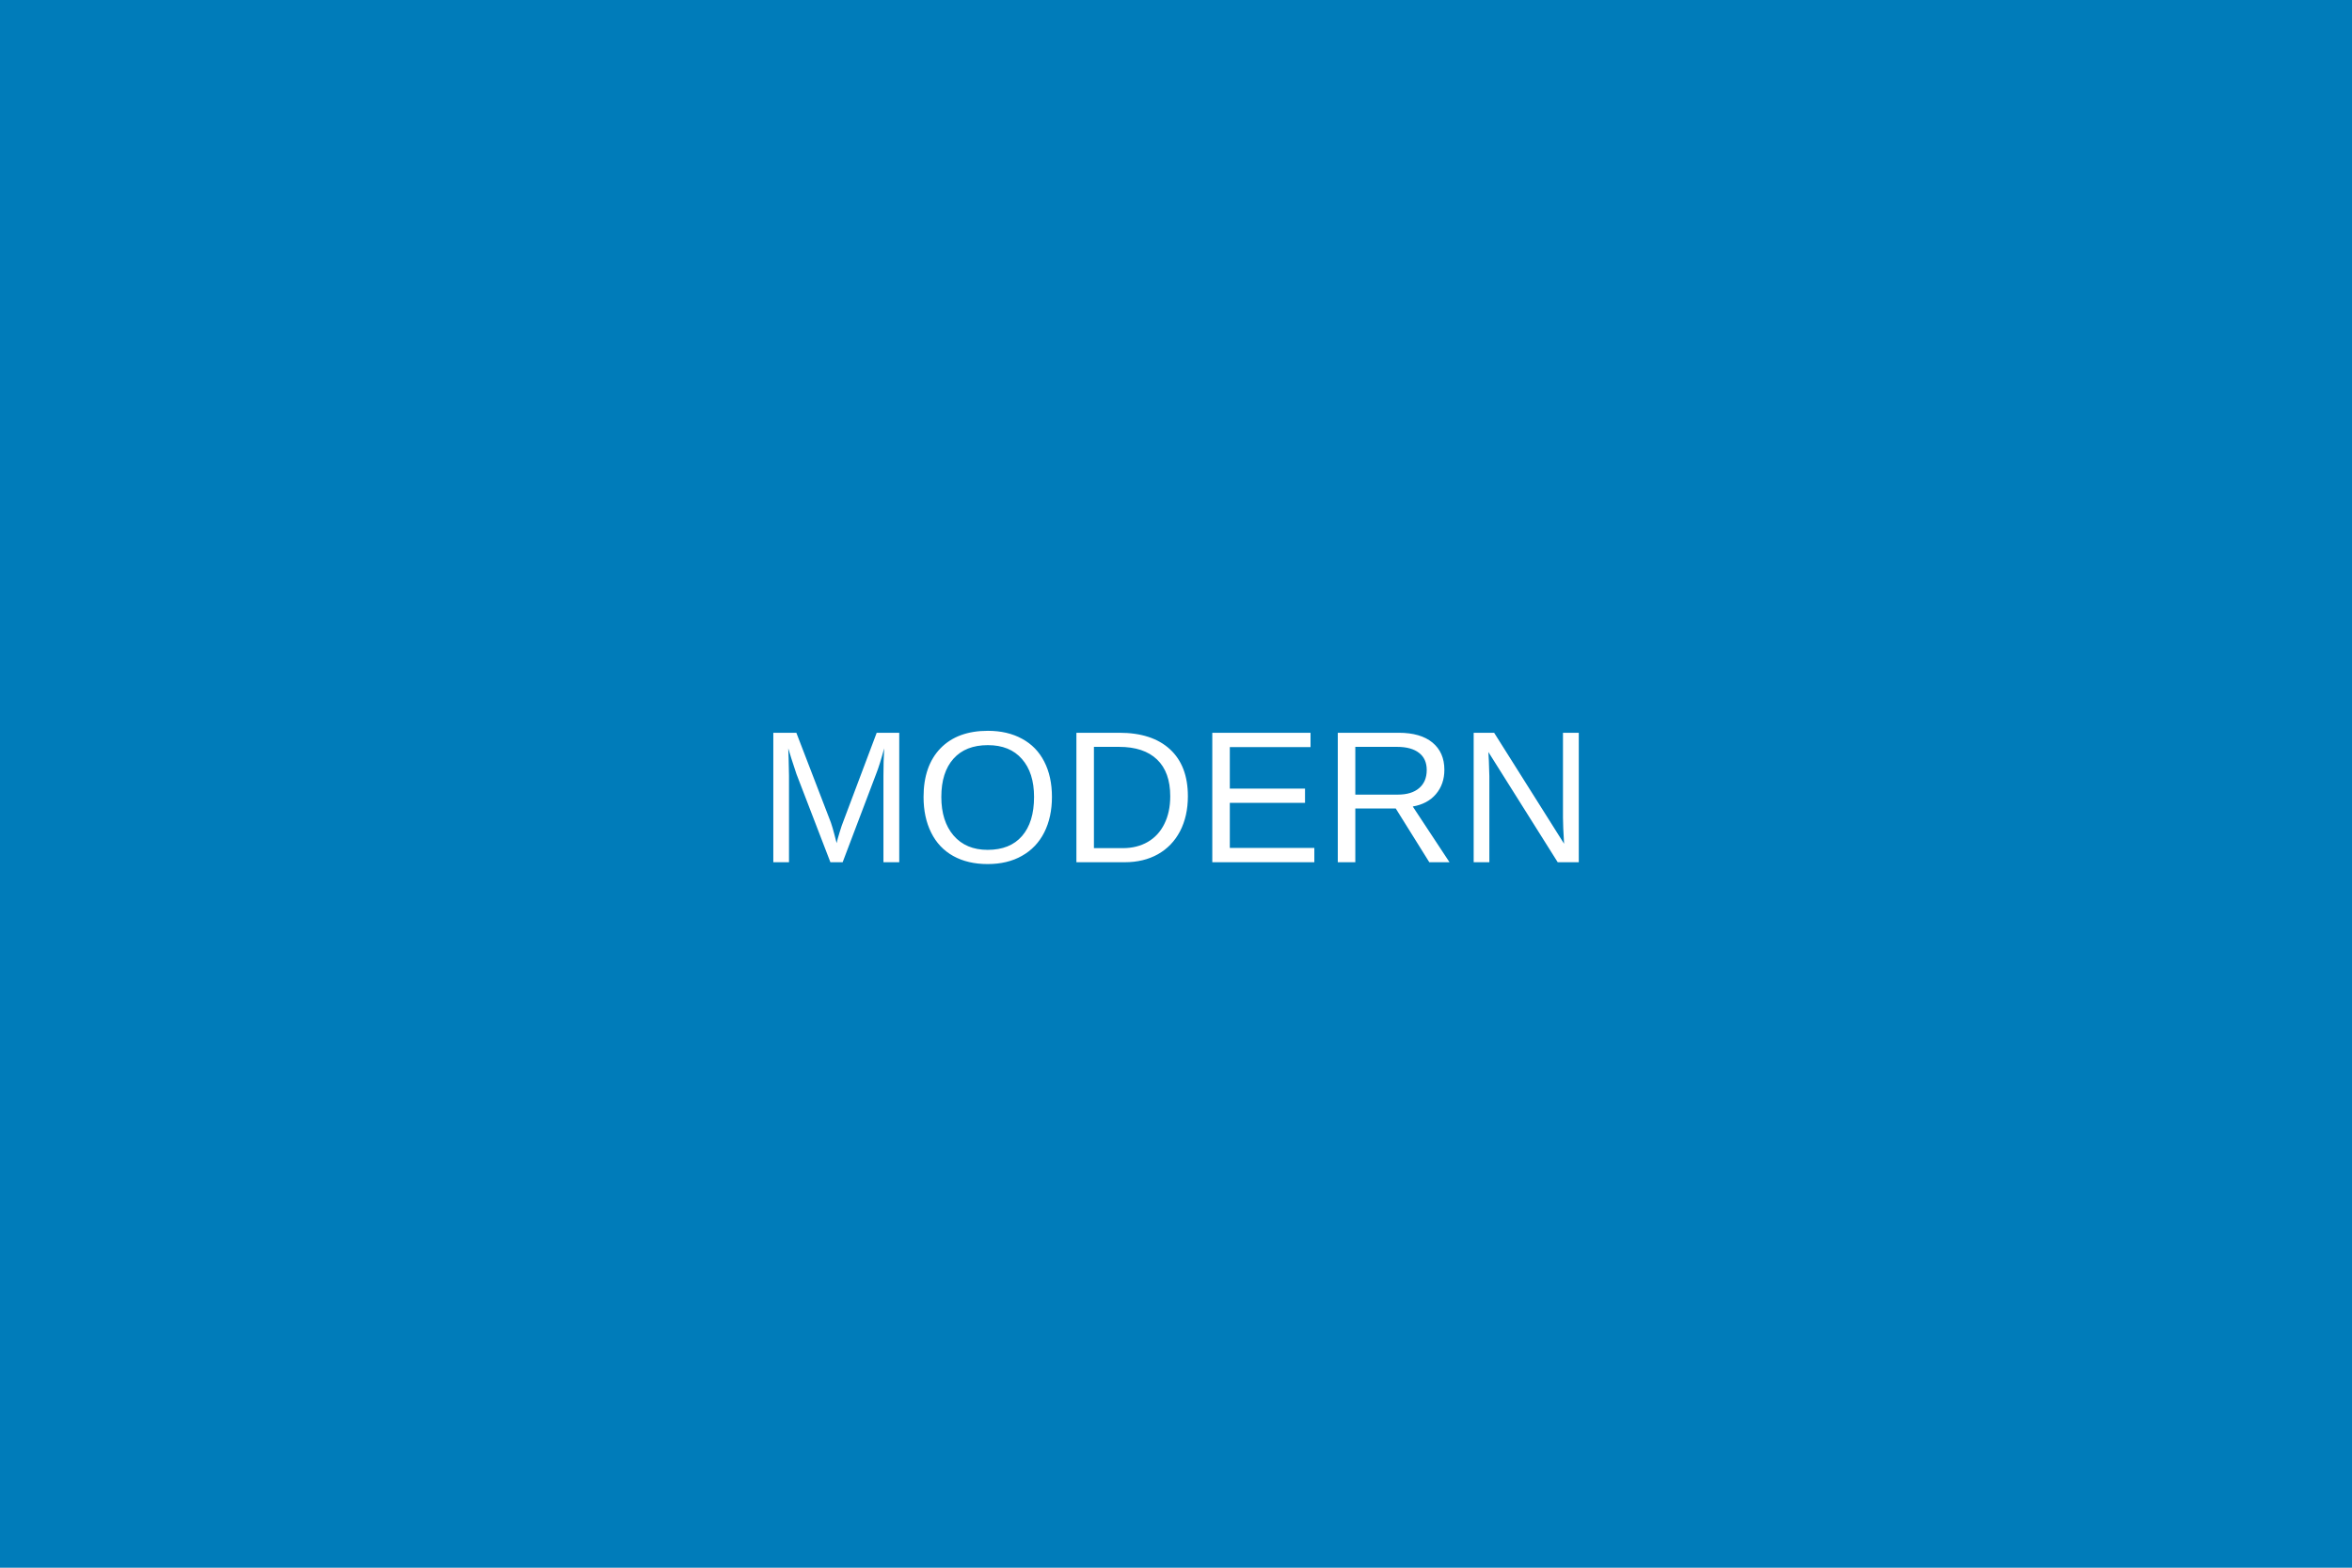
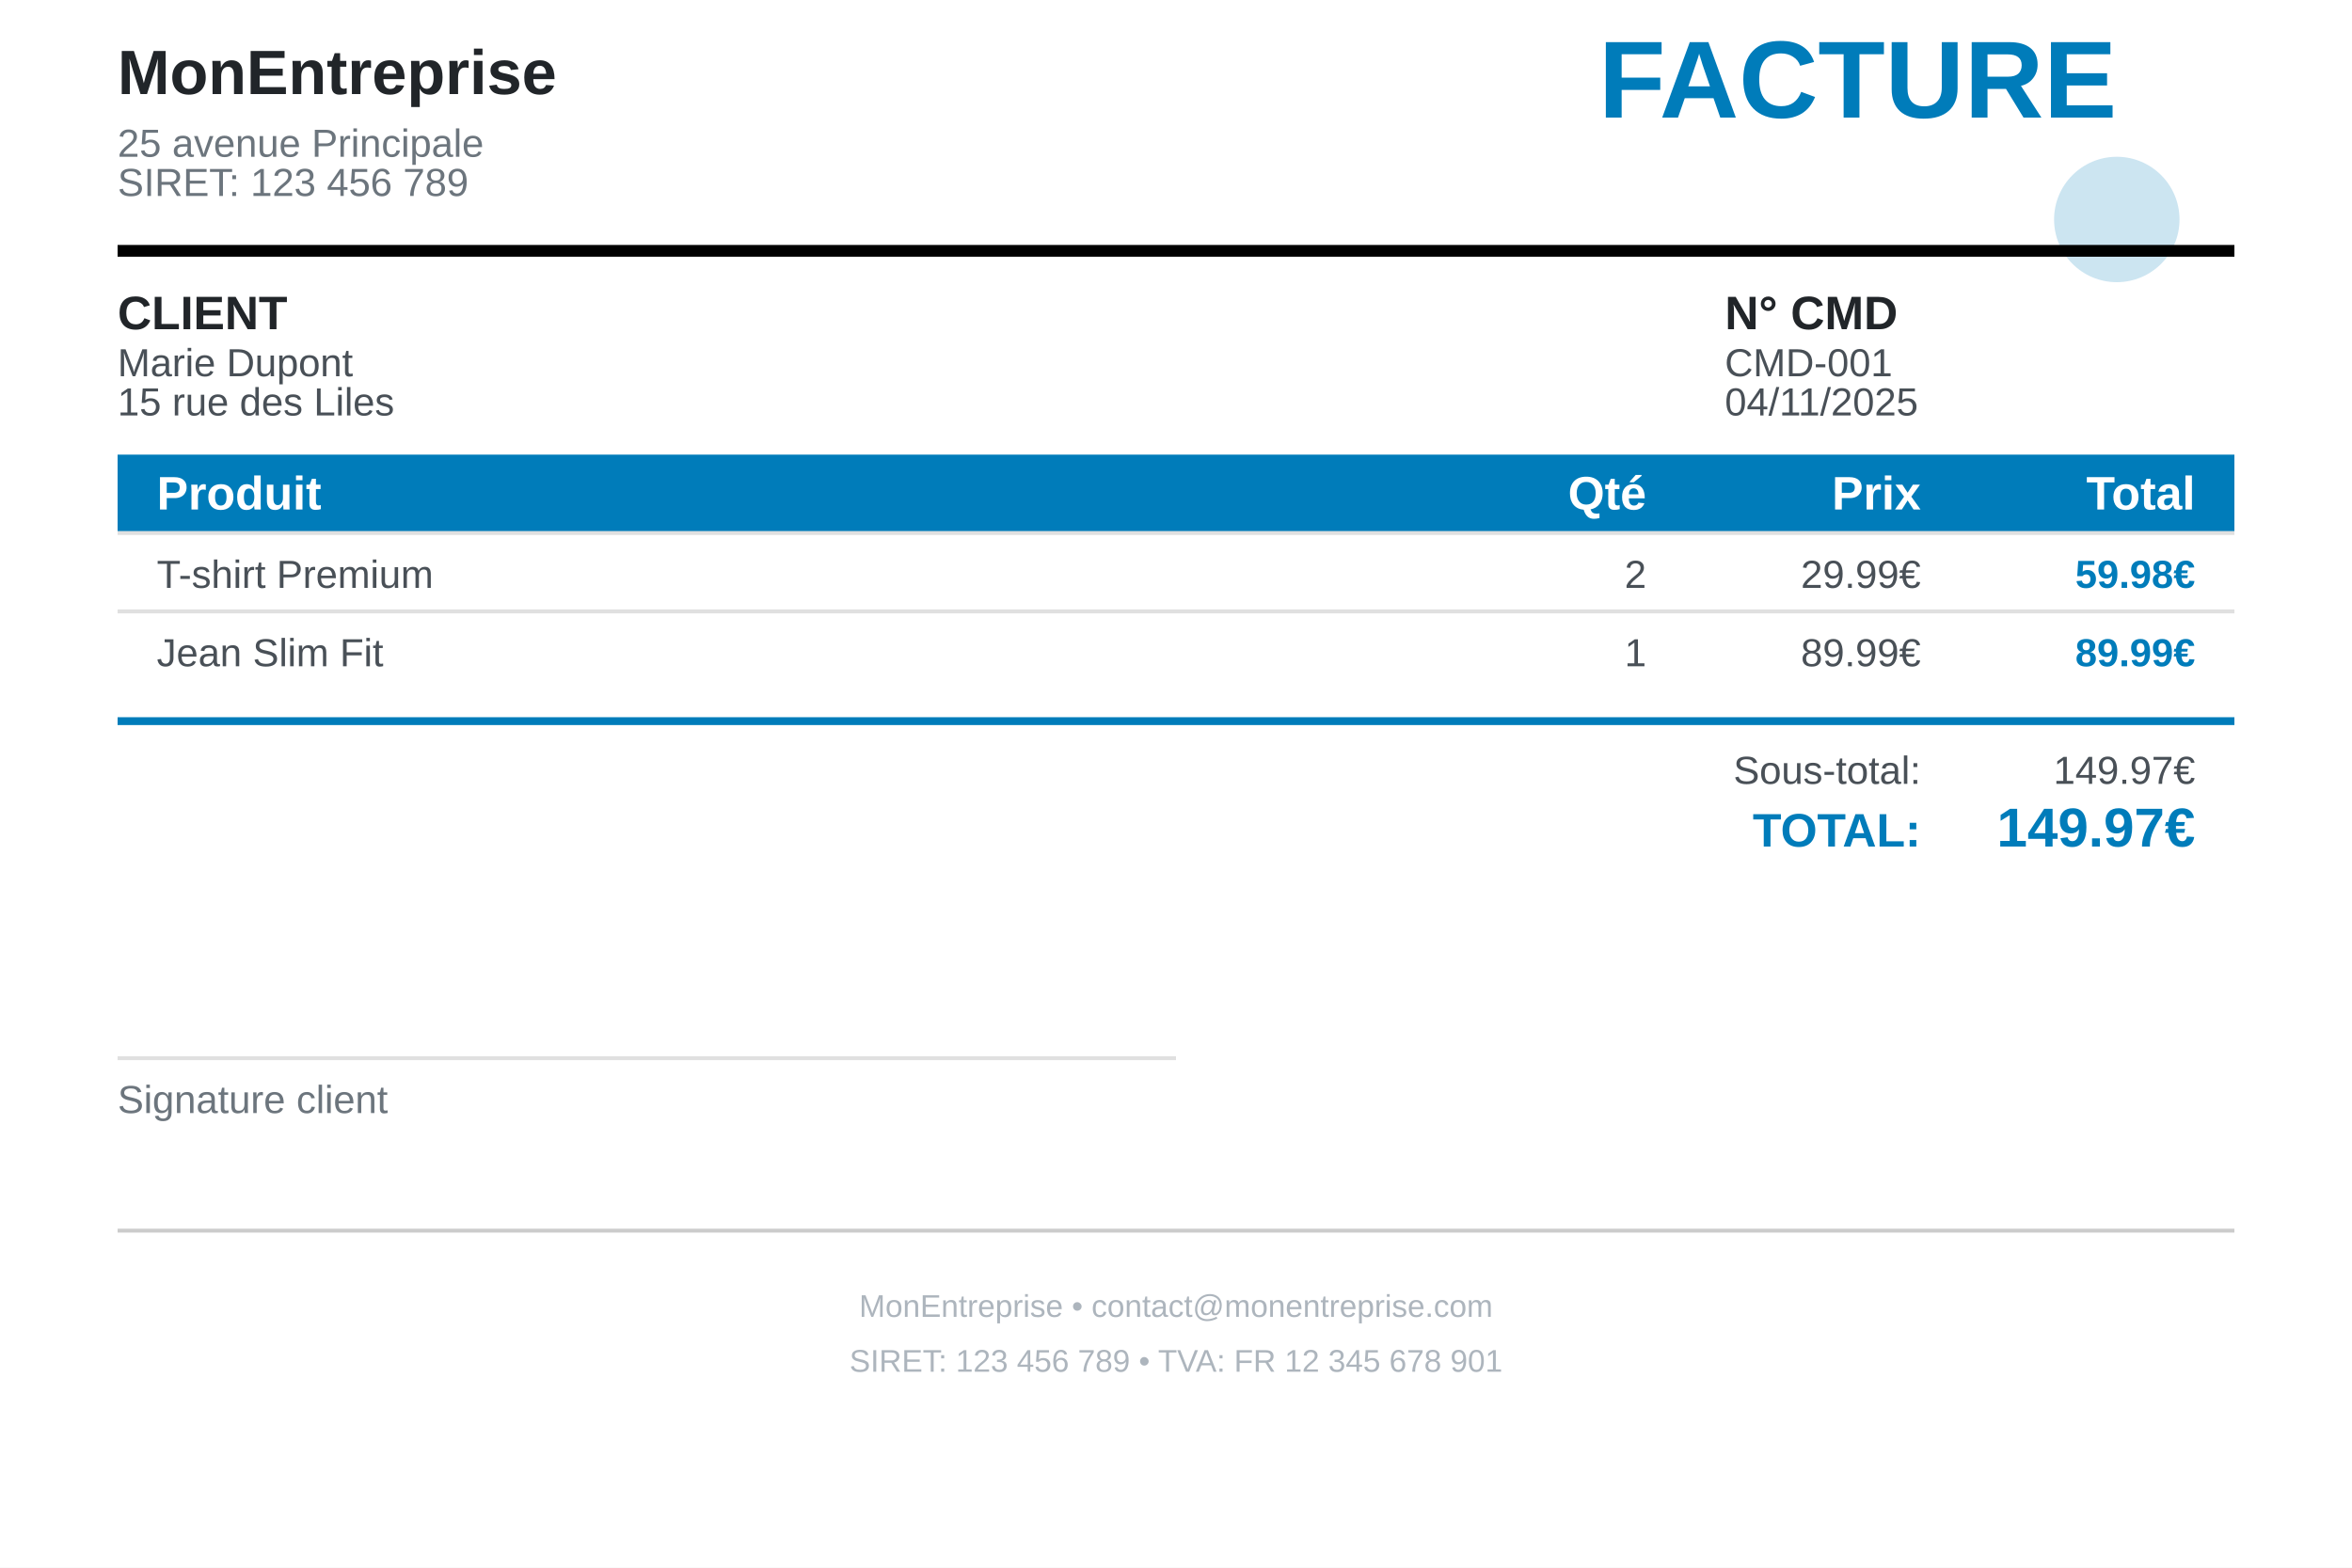
<svg xmlns="http://www.w3.org/2000/svg" width="300" height="200" viewBox="0 0 300 200">
-   <rect width="300" height="200" fill="#007cba" />
-   <text x="150" y="110" font-family="Arial" font-size="24" fill="white" text-anchor="middle">MODERN</text>
+   <defs>
+     <linearGradient id="modernHeader" x1="0%" y1="0%" x2="0%" y2="100%">
+       <stop offset="0%" style="stop-color:#007cba;stop-opacity:1" />
+       <stop offset="100%" style="stop-color:#0056b3;stop-opacity:1" />
+     </linearGradient>
+   </defs>
+   <rect width="300" height="200" fill="#ffffff" />
+   <text x="15" y="12" font-family="Arial, sans-serif" font-size="8" font-weight="bold" fill="#212529">MonEntreprise</text>
+   <text x="15" y="20" font-family="Arial, sans-serif" font-size="5" fill="#6c757d">25 avenue Principale</text>
+   <text x="15" y="25" font-family="Arial, sans-serif" font-size="5" fill="#6c757d">SIRET: 123 456 789</text>
+   <text x="270" y="15" font-family="Arial, sans-serif" font-size="14" font-weight="bold" fill="#007cba" text-anchor="end">FACTURE</text>
+   <circle cx="270" cy="28" r="8" fill="#007cba" opacity="0.2" />
+   <line x1="15" y1="32" x2="285" y2="32" stroke="#000" stroke-width="1.5" />
+   <text x="15" y="42" font-family="Arial, sans-serif" font-size="6" font-weight="bold" fill="#212529">CLIENT</text>
+   <text x="15" y="48" font-family="Arial, sans-serif" font-size="5" fill="#495057">Marie Dupont</text>
+   <text x="15" y="53" font-family="Arial, sans-serif" font-size="5" fill="#495057">15 rue des Liles</text>
+   <text x="220" y="42" font-family="Arial, sans-serif" font-size="6" font-weight="bold" fill="#212529">N° CMD</text>
+   <text x="220" y="48" font-family="Arial, sans-serif" font-size="5" fill="#495057">CMD-001</text>
+   <text x="220" y="53" font-family="Arial, sans-serif" font-size="5" fill="#495057">04/11/2025</text>
+   <rect x="15" y="58" width="270" height="10" fill="#007cba" />
+   <text x="20" y="65" font-family="Arial, sans-serif" font-size="6" font-weight="bold" fill="white">Produit</text>
+   <text x="210" y="65" font-family="Arial, sans-serif" font-size="6" font-weight="bold" fill="white" text-anchor="end">Qté</text>
+   <text x="245" y="65" font-family="Arial, sans-serif" font-size="6" font-weight="bold" fill="white" text-anchor="end">Prix</text>
+   <text x="280" y="65" font-family="Arial, sans-serif" font-size="6" font-weight="bold" fill="white" text-anchor="end">Total</text>
+   <line x1="15" y1="68" x2="285" y2="68" stroke="#e0e0e0" stroke-width="0.5" />
+   <text x="20" y="75" font-family="Arial, sans-serif" font-size="5" fill="#495057">T-shirt Premium</text>
+   <text x="210" y="75" font-family="Arial, sans-serif" font-size="5" fill="#495057" text-anchor="end">2</text>
+   <text x="245" y="75" font-family="Arial, sans-serif" font-size="5" fill="#495057" text-anchor="end">29.99€</text>
+   <text x="280" y="75" font-family="Arial, sans-serif" font-size="5" fill="#007cba" font-weight="bold" text-anchor="end">59.98€</text>
+   <line x1="15" y1="78" x2="285" y2="78" stroke="#e0e0e0" stroke-width="0.5" />
+   <text x="20" y="85" font-family="Arial, sans-serif" font-size="5" fill="#495057">Jean Slim Fit</text>
+   <text x="210" y="85" font-family="Arial, sans-serif" font-size="5" fill="#495057" text-anchor="end">1</text>
+   <text x="245" y="85" font-family="Arial, sans-serif" font-size="5" fill="#495057" text-anchor="end">89.99€</text>
+   <text x="280" y="85" font-family="Arial, sans-serif" font-size="5" fill="#007cba" font-weight="bold" text-anchor="end">89.99€</text>
+   <line x1="15" y1="92" x2="285" y2="92" stroke="#007cba" stroke-width="1" />
+   <text x="245" y="100" font-family="Arial, sans-serif" font-size="5" fill="#495057" text-anchor="end">Sous-total:</text>
+   <text x="280" y="100" font-family="Arial, sans-serif" font-size="5" fill="#495057" text-anchor="end">149.97€</text>
+   <text x="245" y="108" font-family="Arial, sans-serif" font-size="6" font-weight="bold" fill="#007cba" text-anchor="end">TOTAL:</text>
+   <text x="280" y="108" font-family="Arial, sans-serif" font-size="7" fill="#007cba" font-weight="bold" text-anchor="end">149.97€</text>
+   <line x1="15" y1="135" x2="150" y2="135" stroke="#e0e0e0" stroke-width="0.5" />
+   <text x="15" y="142" font-family="Arial, sans-serif" font-size="5" fill="#6c757d">Signature client</text>
+   <line x1="15" y1="157" x2="285" y2="157" stroke="#ccc" stroke-width="0.5" />
+   <text x="150" y="168" font-family="Arial, sans-serif" font-size="4" fill="#adb5bd" text-anchor="middle">MonEntreprise • contact@monentreprise.com</text>
+   <text x="150" y="175" font-family="Arial, sans-serif" font-size="4" fill="#adb5bd" text-anchor="middle">SIRET: 123 456 789 • TVA: FR 12 345 678 901</text>
</svg>
